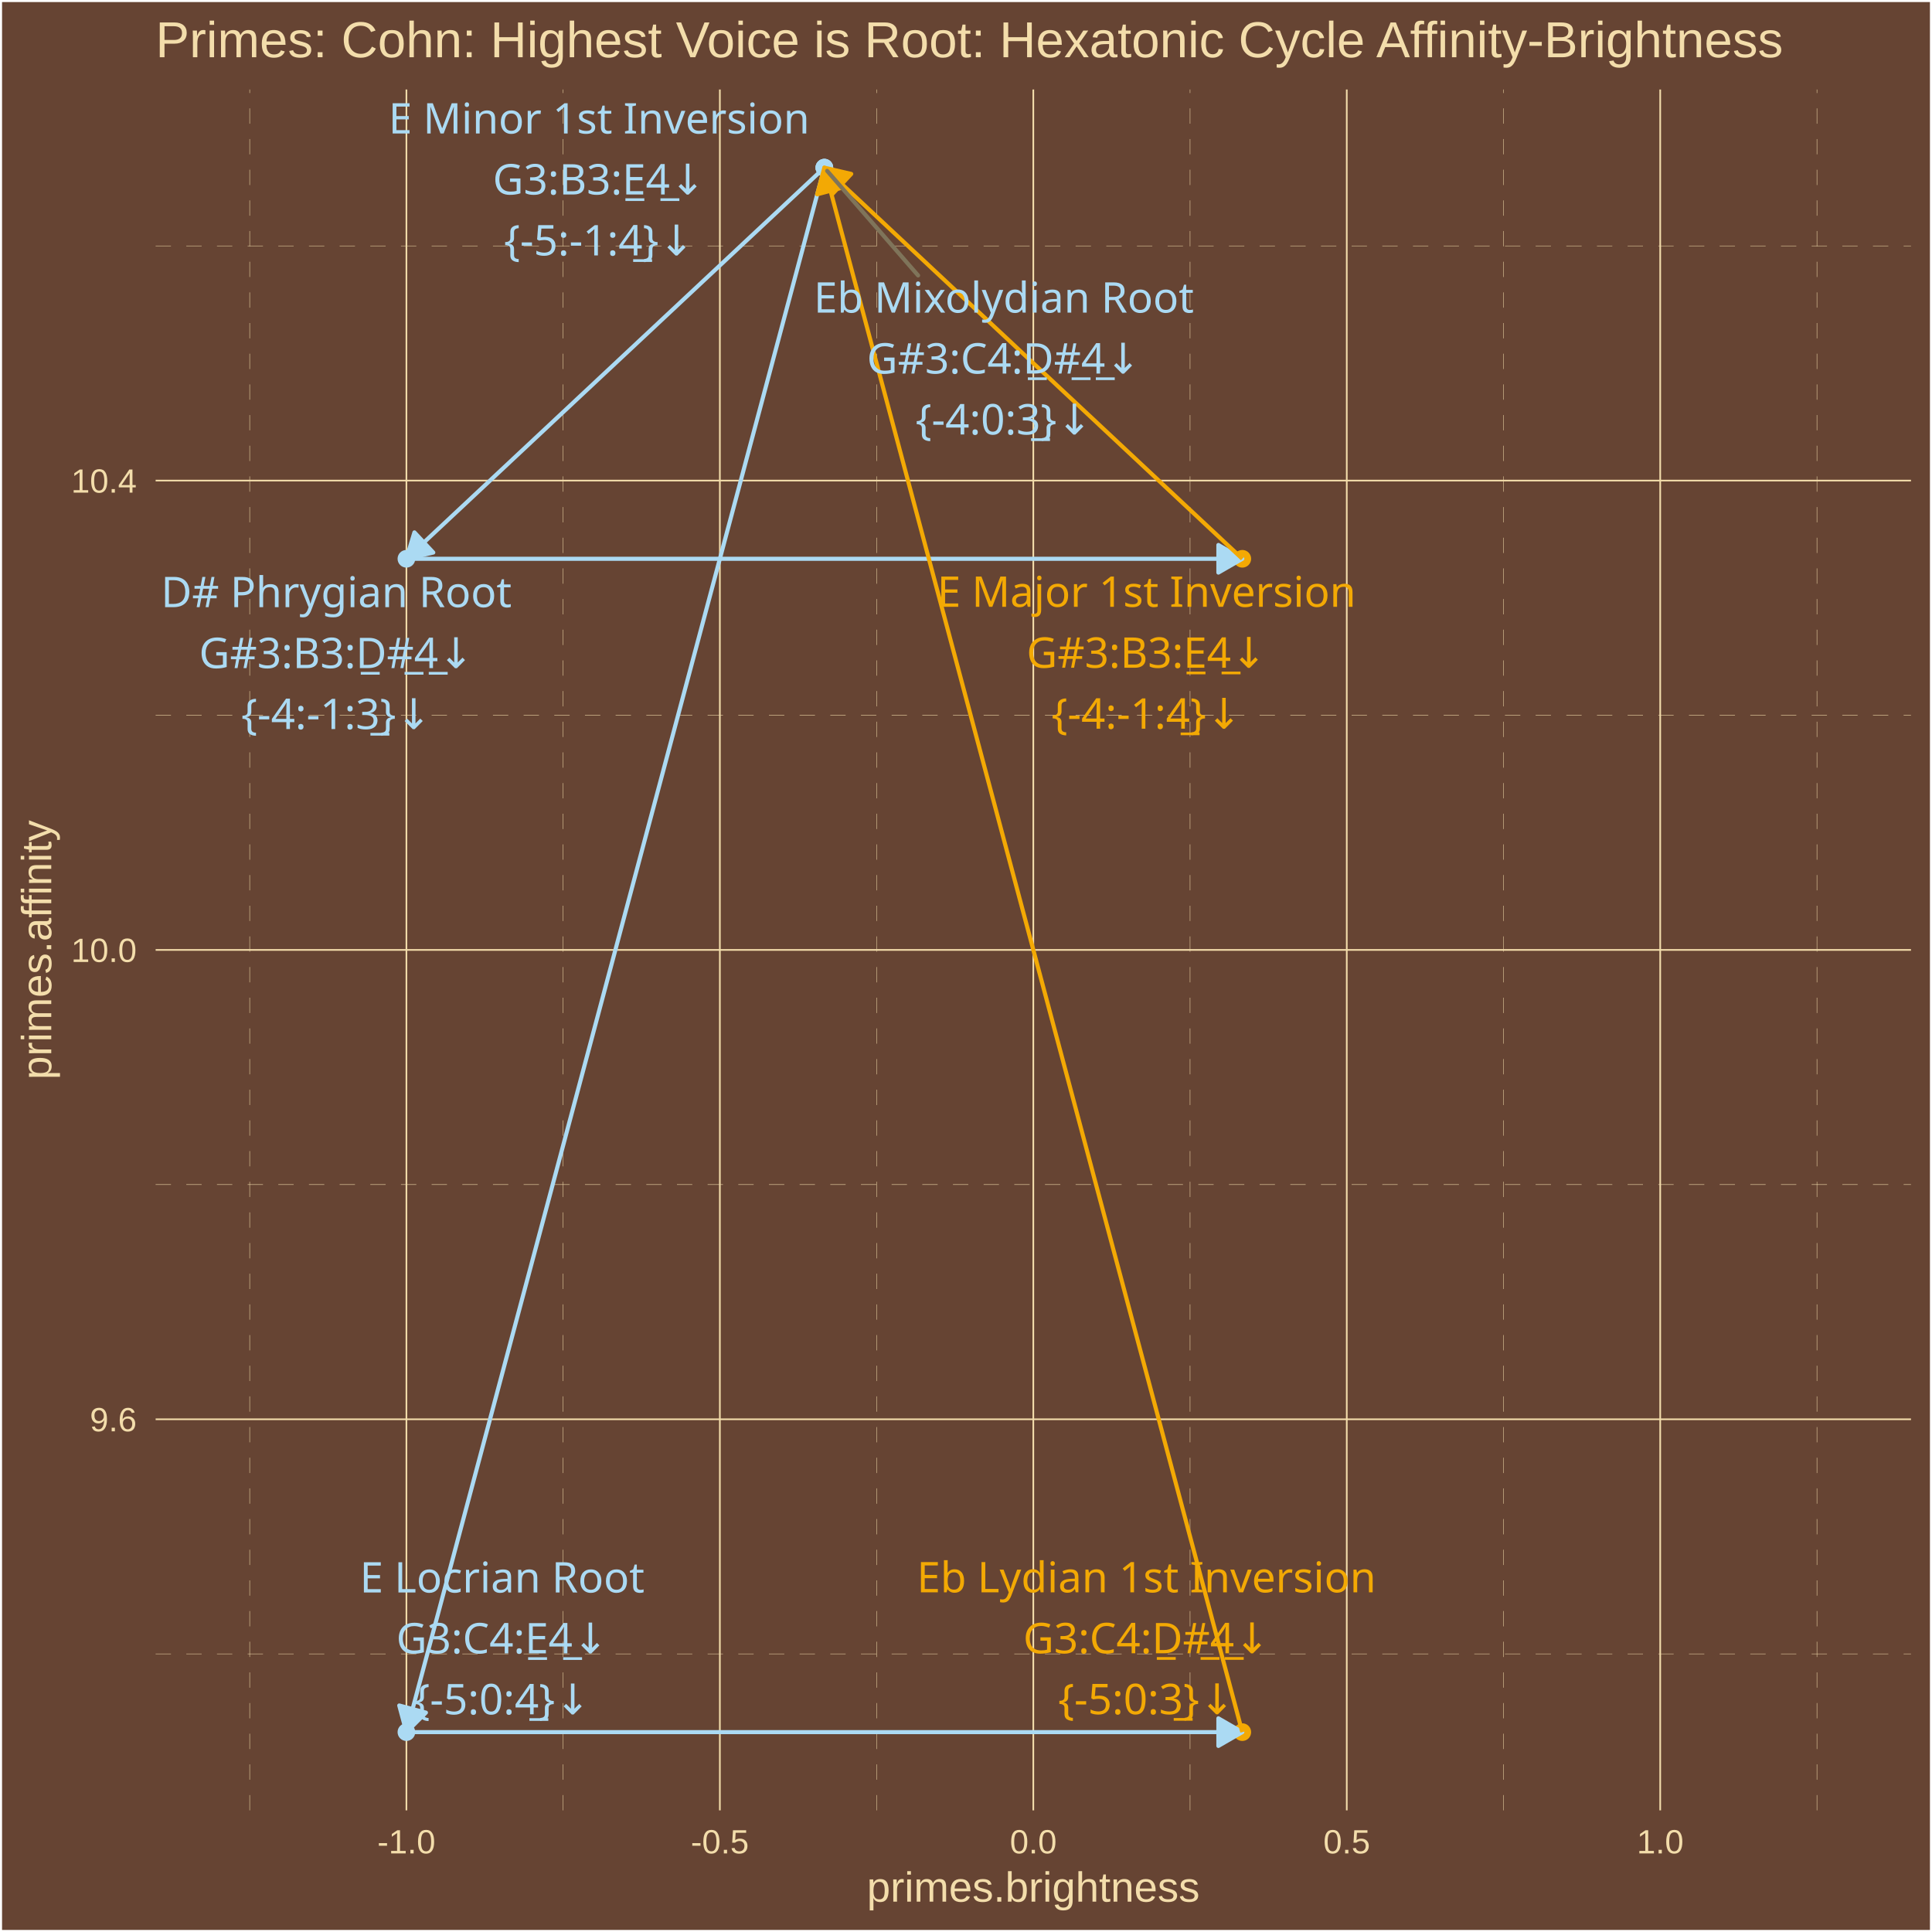
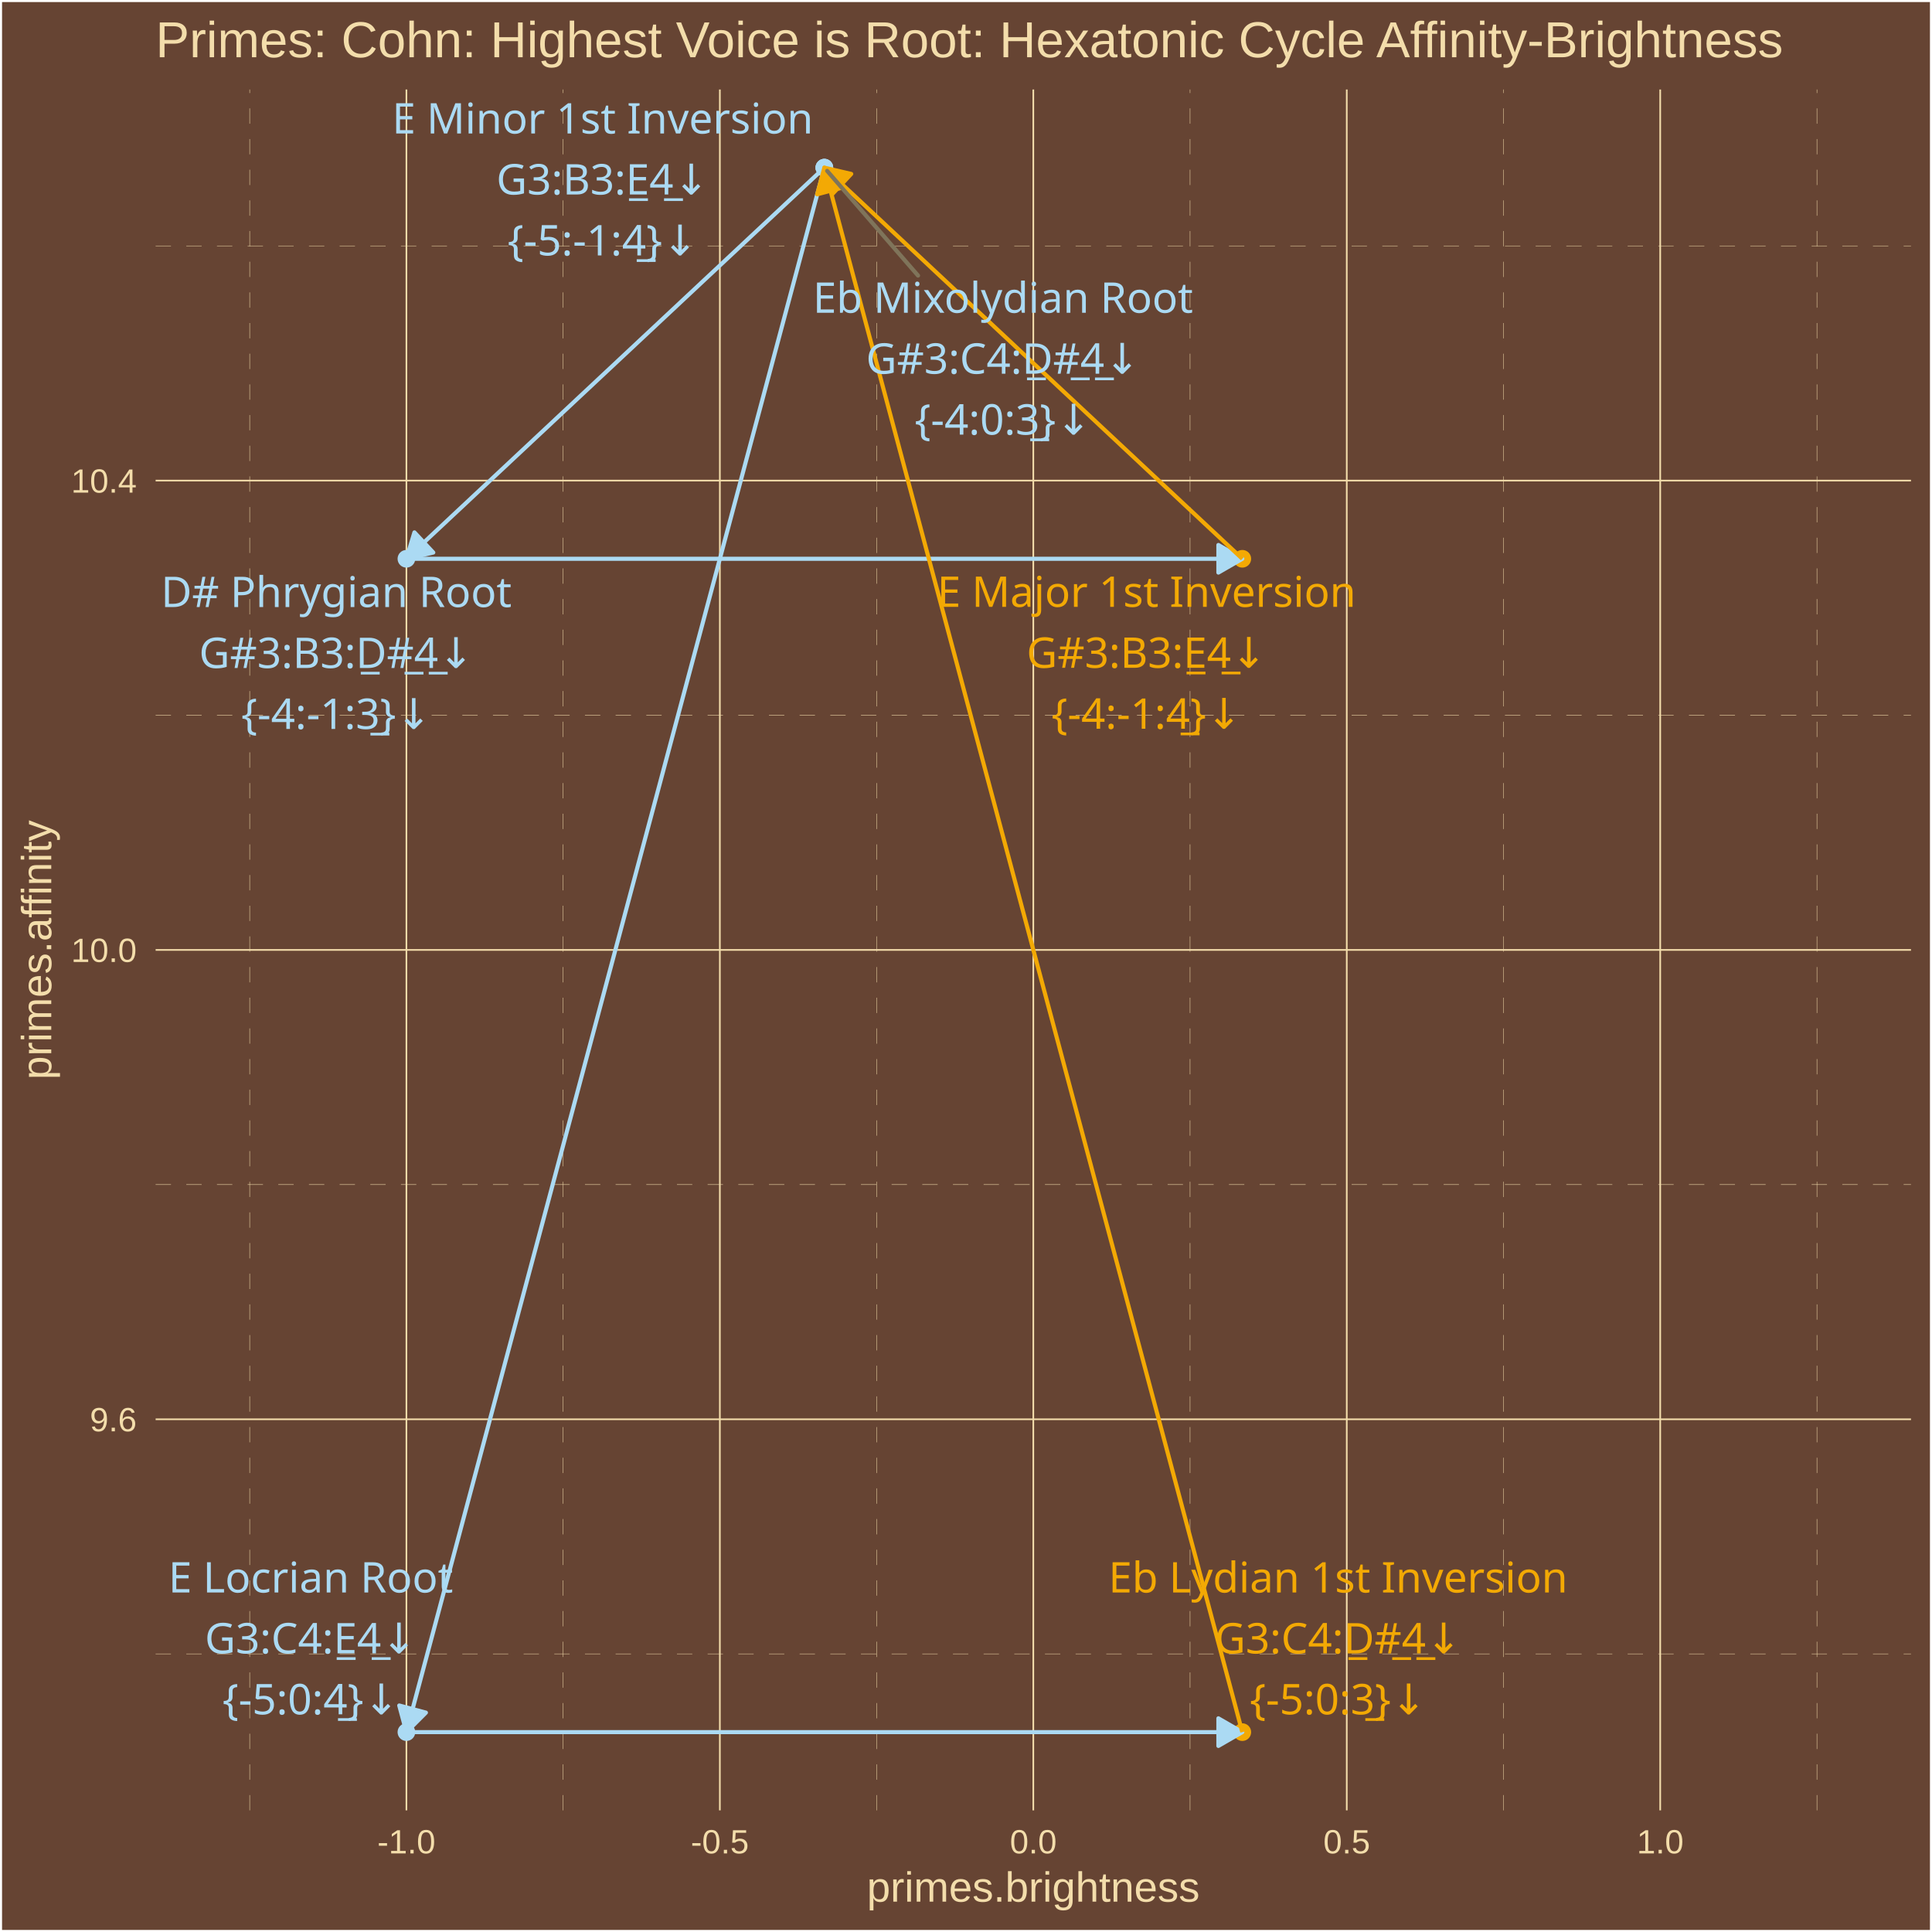
<svg xmlns="http://www.w3.org/2000/svg" class="svglite" width="504.00pt" height="504.00pt" viewBox="0 0 504.00 504.00">
  <defs>
    <style type="text/css">
    .svglite line, .svglite polyline, .svglite polygon, .svglite path, .svglite rect, .svglite circle {
      fill: none;
      stroke: #000000;
      stroke-linecap: round;
      stroke-linejoin: round;
      stroke-miterlimit: 10.00;
    }
    .svglite text {
      white-space: pre;
    }
  </style>
  </defs>
  <rect width="100%" height="100%" style="stroke: none; fill: #664433;" />
  <defs>
    <clipPath id="cpMC4wMHw1MDQuMDB8MC4wMHw1MDQuMDA=">
      <rect x="0.00" y="0.00" width="504.00" height="504.00" />
    </clipPath>
  </defs>
  <g clip-path="url(#cpMC4wMHw1MDQuMDB8MC4wMHw1MDQuMDA=)">
    <rect x="0.00" y="-0" width="504.00" height="504.00" style="stroke-width: 1.07; stroke: #FFFFFF; fill: #664433;" />
  </g>
  <defs>
    <clipPath id="cpNDAuNjB8NDk4LjUyfDIzLjM0fDQ3Mi4yNw==">
      <rect x="40.60" y="23.34" width="457.92" height="448.93" />
    </clipPath>
  </defs>
  <g clip-path="url(#cpNDAuNjB8NDk4LjUyfDIzLjM0fDQ3Mi4yNw==)">
    <rect x="40.60" y="23.34" width="457.92" height="448.93" style="stroke-width: 1.07; stroke: none; fill: #664433;" />
    <polyline points="40.60,431.45 498.52,431.45 " style="stroke-width: 0.11; stroke: #F3DDAB; stroke-dasharray: 4.00,4.00; stroke-linecap: butt;" />
    <polyline points="40.60,309.02 498.52,309.02 " style="stroke-width: 0.11; stroke: #F3DDAB; stroke-dasharray: 4.00,4.00; stroke-linecap: butt;" />
    <polyline points="40.60,186.58 498.52,186.58 " style="stroke-width: 0.11; stroke: #F3DDAB; stroke-dasharray: 4.00,4.00; stroke-linecap: butt;" />
    <polyline points="40.60,64.15 498.52,64.15 " style="stroke-width: 0.11; stroke: #F3DDAB; stroke-dasharray: 4.00,4.00; stroke-linecap: butt;" />
    <polyline points="65.14,472.27 65.14,23.34 " style="stroke-width: 0.11; stroke: #F3DDAB; stroke-dasharray: 4.00,4.00; stroke-linecap: butt;" />
    <polyline points="146.91,472.27 146.91,23.34 " style="stroke-width: 0.11; stroke: #F3DDAB; stroke-dasharray: 4.00,4.00; stroke-linecap: butt;" />
    <polyline points="228.68,472.27 228.68,23.34 " style="stroke-width: 0.11; stroke: #F3DDAB; stroke-dasharray: 4.00,4.00; stroke-linecap: butt;" />
    <polyline points="310.45,472.27 310.45,23.34 " style="stroke-width: 0.11; stroke: #F3DDAB; stroke-dasharray: 4.00,4.00; stroke-linecap: butt;" />
    <polyline points="392.22,472.27 392.22,23.34 " style="stroke-width: 0.11; stroke: #F3DDAB; stroke-dasharray: 4.00,4.00; stroke-linecap: butt;" />
    <polyline points="473.99,472.27 473.99,23.34 " style="stroke-width: 0.11; stroke: #F3DDAB; stroke-dasharray: 4.00,4.00; stroke-linecap: butt;" />
    <polyline points="40.60,370.24 498.52,370.24 " style="stroke-width: 0.43; stroke: #F3DDAB; stroke-linecap: butt;" />
    <polyline points="40.60,247.80 498.52,247.80 " style="stroke-width: 0.43; stroke: #F3DDAB; stroke-linecap: butt;" />
    <polyline points="40.60,125.37 498.52,125.37 " style="stroke-width: 0.43; stroke: #F3DDAB; stroke-linecap: butt;" />
    <polyline points="106.02,472.27 106.02,23.34 " style="stroke-width: 0.43; stroke: #F3DDAB; stroke-linecap: butt;" />
    <polyline points="187.79,472.27 187.79,23.34 " style="stroke-width: 0.43; stroke: #F3DDAB; stroke-linecap: butt;" />
    <polyline points="269.56,472.27 269.56,23.34 " style="stroke-width: 0.43; stroke: #F3DDAB; stroke-linecap: butt;" />
    <polyline points="351.33,472.27 351.33,23.34 " style="stroke-width: 0.43; stroke: #F3DDAB; stroke-linecap: butt;" />
    <polyline points="433.10,472.27 433.10,23.34 " style="stroke-width: 0.43; stroke: #F3DDAB; stroke-linecap: butt;" />
    <circle cx="215.05" cy="43.74" r="1.95" style="stroke-width: 0.71; stroke: #ABDAF3; fill: #ABDAF3;" />
    <circle cx="106.02" cy="145.77" r="1.95" style="stroke-width: 0.71; stroke: #ABDAF3; fill: #ABDAF3;" />
    <circle cx="324.08" cy="145.77" r="1.95" style="stroke-width: 0.71; stroke: #F3A904; fill: #F3A904;" />
    <circle cx="215.05" cy="43.74" r="1.95" style="stroke-width: 0.71; stroke: #ABDAF3; fill: #ABDAF3;" />
    <circle cx="106.02" cy="451.86" r="1.95" style="stroke-width: 0.71; stroke: #ABDAF3; fill: #ABDAF3;" />
    <circle cx="324.08" cy="451.86" r="1.95" style="stroke-width: 0.71; stroke: #F3A904; fill: #F3A904;" />
    <circle cx="215.05" cy="43.74" r="1.95" style="stroke-width: 0.71; stroke: #ABDAF3; fill: #ABDAF3;" />
    <line x1="215.05" y1="43.74" x2="106.02" y2="145.77" style="stroke-width: 1.07; stroke: #ABDAF3; stroke-linecap: butt;" />
    <polygon points="108.11,138.88 106.02,145.77 113.03,144.14 " style="stroke-width: 1.07; stroke: #ABDAF3; stroke-linecap: butt; fill: #ABDAF3;" />
    <line x1="106.02" y1="145.77" x2="324.08" y2="145.77" style="stroke-width: 1.07; stroke: #ABDAF3; stroke-linecap: butt;" />
    <polygon points="317.84,149.37 324.08,145.77 317.84,142.17 " style="stroke-width: 1.07; stroke: #ABDAF3; stroke-linecap: butt; fill: #ABDAF3;" />
    <line x1="324.08" y1="145.77" x2="215.05" y2="43.74" style="stroke-width: 1.07; stroke: #F3A904; stroke-linecap: butt;" />
    <polygon points="222.06,45.37 215.05,43.74 217.14,50.63 " style="stroke-width: 1.07; stroke: #F3A904; stroke-linecap: butt; fill: #F3A904;" />
    <line x1="215.05" y1="43.74" x2="106.02" y2="451.86" style="stroke-width: 1.07; stroke: #ABDAF3; stroke-linecap: butt;" />
    <polygon points="104.15,444.91 106.02,451.86 111.11,446.77 " style="stroke-width: 1.07; stroke: #ABDAF3; stroke-linecap: butt; fill: #ABDAF3;" />
    <line x1="106.02" y1="451.86" x2="324.08" y2="451.86" style="stroke-width: 1.07; stroke: #ABDAF3; stroke-linecap: butt;" />
    <polygon points="317.84,455.46 324.08,451.86 317.84,448.26 " style="stroke-width: 1.07; stroke: #ABDAF3; stroke-linecap: butt; fill: #ABDAF3;" />
    <line x1="324.08" y1="451.86" x2="215.05" y2="43.74" style="stroke-width: 1.07; stroke: #F3A904; stroke-linecap: butt;" />
    <polygon points="220.14,48.84 215.05,43.74 213.18,50.69 " style="stroke-width: 1.07; stroke: #F3A904; stroke-linecap: butt; fill: #F3A904;" />
-     <line x1="239.50" y1="71.85" x2="215.78" y2="44.58" style="stroke-width: 1.07; stroke: #7F745A;" />
-     <text x="261.86" y="81.55" text-anchor="middle" style="font-size: 11.04px;fill: #ABDAF3; font-family: &quot;Arial Unicode MS&quot;;" textLength="95.03px" lengthAdjust="spacingAndGlyphs">Eb Mixolydian Root</text>
-     <text x="261.86" y="97.45" text-anchor="middle" style="font-size: 11.04px;fill: #ABDAF3; font-family: &quot;Arial Unicode MS&quot;;" textLength="69.18px" lengthAdjust="spacingAndGlyphs">G#3:C4:D̲#̲4̲↓</text>
-     <text x="261.86" y="113.34" text-anchor="middle" style="font-size: 11.04px;fill: #ABDAF3; font-family: &quot;Arial Unicode MS&quot;;" textLength="43.44px" lengthAdjust="spacingAndGlyphs">{-4:0:3̲}↓</text>
-     <text x="87.74" y="158.39" text-anchor="middle" style="font-size: 11.04px;fill: #ABDAF3; font-family: &quot;Arial Unicode MS&quot;;" textLength="87.06px" lengthAdjust="spacingAndGlyphs">D# Phrygian Root</text>
-     <text x="87.74" y="174.29" text-anchor="middle" style="font-size: 11.04px;fill: #ABDAF3; font-family: &quot;Arial Unicode MS&quot;;" textLength="68.57px" lengthAdjust="spacingAndGlyphs">G#3:B3:D̲#̲4̲↓</text>
-     <text x="87.74" y="190.19" text-anchor="middle" style="font-size: 11.04px;fill: #ABDAF3; font-family: &quot;Arial Unicode MS&quot;;" textLength="47.12px" lengthAdjust="spacingAndGlyphs">{-4:-1:3̲}↓</text>
-     <text x="299.10" y="158.30" text-anchor="middle" style="font-size: 11.04px;fill: #F3A904; font-family: &quot;Arial Unicode MS&quot;;" textLength="103.61px" lengthAdjust="spacingAndGlyphs">E Major 1st Inversion</text>
-     <text x="299.10" y="174.20" text-anchor="middle" style="font-size: 11.04px;fill: #F3A904; font-family: &quot;Arial Unicode MS&quot;;" textLength="61.83px" lengthAdjust="spacingAndGlyphs">G#3:B3:E̲4̲↓</text>
-     <text x="299.10" y="190.09" text-anchor="middle" style="font-size: 11.04px;fill: #F3A904; font-family: &quot;Arial Unicode MS&quot;;" textLength="47.12px" lengthAdjust="spacingAndGlyphs">{-4:-1:4̲}↓</text>
-     <text x="156.28" y="34.83" text-anchor="middle" style="font-size: 11.04px;fill: #ABDAF3; font-family: &quot;Arial Unicode MS&quot;;" textLength="103.61px" lengthAdjust="spacingAndGlyphs">E Minor 1st Inversion</text>
-     <text x="156.28" y="50.73" text-anchor="middle" style="font-size: 11.04px;fill: #ABDAF3; font-family: &quot;Arial Unicode MS&quot;;" textLength="55.70px" lengthAdjust="spacingAndGlyphs">G3:B3:E̲4̲↓</text>
-     <text x="156.28" y="66.63" text-anchor="middle" style="font-size: 11.04px;fill: #ABDAF3; font-family: &quot;Arial Unicode MS&quot;;" textLength="47.12px" lengthAdjust="spacingAndGlyphs">{-5:-1:4̲}↓</text>
-     <text x="130.99" y="415.43" text-anchor="middle" style="font-size: 11.04px;fill: #ABDAF3; font-family: &quot;Arial Unicode MS&quot;;" textLength="72.96px" lengthAdjust="spacingAndGlyphs">E Locrian Root</text>
-     <text x="130.99" y="431.32" text-anchor="middle" style="font-size: 11.04px;fill: #ABDAF3; font-family: &quot;Arial Unicode MS&quot;;" textLength="56.30px" lengthAdjust="spacingAndGlyphs">G3:C4:E̲4̲↓</text>
-     <text x="130.99" y="447.22" text-anchor="middle" style="font-size: 11.04px;fill: #ABDAF3; font-family: &quot;Arial Unicode MS&quot;;" textLength="43.44px" lengthAdjust="spacingAndGlyphs">{-5:0:4̲}↓</text>
-     <text x="299.07" y="415.39" text-anchor="middle" style="font-size: 11.04px;fill: #F3A904; font-family: &quot;Arial Unicode MS&quot;;" textLength="114.67px" lengthAdjust="spacingAndGlyphs">Eb Lydian 1st Inversion</text>
-     <text x="299.07" y="431.29" text-anchor="middle" style="font-size: 11.04px;fill: #F3A904; font-family: &quot;Arial Unicode MS&quot;;" textLength="63.04px" lengthAdjust="spacingAndGlyphs">G3:C4:D̲#̲4̲↓</text>
-     <text x="299.07" y="447.18" text-anchor="middle" style="font-size: 11.04px;fill: #F3A904; font-family: &quot;Arial Unicode MS&quot;;" textLength="43.44px" lengthAdjust="spacingAndGlyphs">{-5:0:3̲}↓</text>
+     <line x1="239.49" y1="71.89" x2="215.78" y2="44.58" style="stroke-width: 1.07; stroke: #7F745A;" />
+     <text x="261.64" y="81.59" text-anchor="middle" style="font-size: 11.04px;fill: #ABDAF3; font-family: &quot;Arial Unicode MS&quot;;" textLength="95.03px" lengthAdjust="spacingAndGlyphs">Eb Mixolydian Root</text>
+     <text x="261.64" y="97.49" text-anchor="middle" style="font-size: 11.04px;fill: #ABDAF3; font-family: &quot;Arial Unicode MS&quot;;" textLength="69.18px" lengthAdjust="spacingAndGlyphs">G#3:C4:D̲#̲4̲↓</text>
+     <text x="261.64" y="113.38" text-anchor="middle" style="font-size: 11.04px;fill: #ABDAF3; font-family: &quot;Arial Unicode MS&quot;;" textLength="43.44px" lengthAdjust="spacingAndGlyphs">{-4:0:3̲}↓</text>
+     <text x="87.74" y="158.36" text-anchor="middle" style="font-size: 11.04px;fill: #ABDAF3; font-family: &quot;Arial Unicode MS&quot;;" textLength="87.06px" lengthAdjust="spacingAndGlyphs">D# Phrygian Root</text>
+     <text x="87.74" y="174.26" text-anchor="middle" style="font-size: 11.04px;fill: #ABDAF3; font-family: &quot;Arial Unicode MS&quot;;" textLength="68.57px" lengthAdjust="spacingAndGlyphs">G#3:B3:D̲#̲4̲↓</text>
+     <text x="87.74" y="190.16" text-anchor="middle" style="font-size: 11.04px;fill: #ABDAF3; font-family: &quot;Arial Unicode MS&quot;;" textLength="47.12px" lengthAdjust="spacingAndGlyphs">{-4:-1:3̲}↓</text>
+     <text x="299.10" y="158.31" text-anchor="middle" style="font-size: 11.04px;fill: #F3A904; font-family: &quot;Arial Unicode MS&quot;;" textLength="103.61px" lengthAdjust="spacingAndGlyphs">E Major 1st Inversion</text>
+     <text x="299.10" y="174.21" text-anchor="middle" style="font-size: 11.04px;fill: #F3A904; font-family: &quot;Arial Unicode MS&quot;;" textLength="61.83px" lengthAdjust="spacingAndGlyphs">G#3:B3:E̲4̲↓</text>
+     <text x="299.10" y="190.11" text-anchor="middle" style="font-size: 11.04px;fill: #F3A904; font-family: &quot;Arial Unicode MS&quot;;" textLength="47.12px" lengthAdjust="spacingAndGlyphs">{-4:-1:4̲}↓</text>
+     <text x="157.21" y="34.83" text-anchor="middle" style="font-size: 11.04px;fill: #ABDAF3; font-family: &quot;Arial Unicode MS&quot;;" textLength="103.61px" lengthAdjust="spacingAndGlyphs">E Minor 1st Inversion</text>
+     <text x="157.21" y="50.73" text-anchor="middle" style="font-size: 11.04px;fill: #ABDAF3; font-family: &quot;Arial Unicode MS&quot;;" textLength="55.70px" lengthAdjust="spacingAndGlyphs">G3:B3:E̲4̲↓</text>
+     <text x="157.21" y="66.63" text-anchor="middle" style="font-size: 11.04px;fill: #ABDAF3; font-family: &quot;Arial Unicode MS&quot;;" textLength="47.12px" lengthAdjust="spacingAndGlyphs">{-5:-1:4̲}↓</text>
+     <text x="81.06" y="415.43" text-anchor="middle" style="font-size: 11.04px;fill: #ABDAF3; font-family: &quot;Arial Unicode MS&quot;;" textLength="72.96px" lengthAdjust="spacingAndGlyphs">E Locrian Root</text>
+     <text x="81.06" y="431.32" text-anchor="middle" style="font-size: 11.04px;fill: #ABDAF3; font-family: &quot;Arial Unicode MS&quot;;" textLength="56.30px" lengthAdjust="spacingAndGlyphs">G3:C4:E̲4̲↓</text>
+     <text x="81.06" y="447.22" text-anchor="middle" style="font-size: 11.04px;fill: #ABDAF3; font-family: &quot;Arial Unicode MS&quot;;" textLength="43.44px" lengthAdjust="spacingAndGlyphs">{-5:0:4̲}↓</text>
+     <text x="349.06" y="415.43" text-anchor="middle" style="font-size: 11.04px;fill: #F3A904; font-family: &quot;Arial Unicode MS&quot;;" textLength="114.67px" lengthAdjust="spacingAndGlyphs">Eb Lydian 1st Inversion</text>
+     <text x="349.06" y="431.33" text-anchor="middle" style="font-size: 11.04px;fill: #F3A904; font-family: &quot;Arial Unicode MS&quot;;" textLength="63.04px" lengthAdjust="spacingAndGlyphs">G3:C4:D̲#̲4̲↓</text>
+     <text x="349.06" y="447.22" text-anchor="middle" style="font-size: 11.04px;fill: #F3A904; font-family: &quot;Arial Unicode MS&quot;;" textLength="43.44px" lengthAdjust="spacingAndGlyphs">{-5:0:3̲}↓</text>
  </g>
  <g clip-path="url(#cpMC4wMHw1MDQuMDB8MC4wMHw1MDQuMDA=)">
    <text x="35.67" y="373.39" text-anchor="end" style="font-size: 8.80px;fill: #F3DDAB; font-family: &quot;Arial&quot;;" textLength="12.23px" lengthAdjust="spacingAndGlyphs">9.6</text>
    <text x="35.67" y="250.95" text-anchor="end" style="font-size: 8.80px;fill: #F3DDAB; font-family: &quot;Arial&quot;;" textLength="17.13px" lengthAdjust="spacingAndGlyphs">10.0</text>
    <text x="35.67" y="128.52" text-anchor="end" style="font-size: 8.80px;fill: #F3DDAB; font-family: &quot;Arial&quot;;" textLength="17.13px" lengthAdjust="spacingAndGlyphs">10.4</text>
    <text x="106.02" y="483.50" text-anchor="middle" style="font-size: 8.80px;fill: #F3DDAB; font-family: &quot;Arial&quot;;" textLength="15.16px" lengthAdjust="spacingAndGlyphs">-1.0</text>
    <text x="187.79" y="483.50" text-anchor="middle" style="font-size: 8.80px;fill: #F3DDAB; font-family: &quot;Arial&quot;;" textLength="15.16px" lengthAdjust="spacingAndGlyphs">-0.5</text>
    <text x="269.56" y="483.50" text-anchor="middle" style="font-size: 8.80px;fill: #F3DDAB; font-family: &quot;Arial&quot;;" textLength="12.23px" lengthAdjust="spacingAndGlyphs">0.0</text>
    <text x="351.33" y="483.50" text-anchor="middle" style="font-size: 8.80px;fill: #F3DDAB; font-family: &quot;Arial&quot;;" textLength="12.23px" lengthAdjust="spacingAndGlyphs">0.5</text>
    <text x="433.10" y="483.50" text-anchor="middle" style="font-size: 8.80px;fill: #F3DDAB; font-family: &quot;Arial&quot;;" textLength="12.23px" lengthAdjust="spacingAndGlyphs">1.0</text>
    <text x="269.56" y="496.09" text-anchor="middle" style="font-size: 11.00px;fill: #F3DDAB; font-family: &quot;Arial&quot;;" textLength="86.82px" lengthAdjust="spacingAndGlyphs">primes.brightness</text>
    <text transform="translate(13.37,247.80) rotate(-90)" text-anchor="middle" style="font-size: 11.00px;fill: #F3DDAB; font-family: &quot;Arial&quot;;" textLength="67.85px" lengthAdjust="spacingAndGlyphs">primes.affinity</text>
    <text x="40.60" y="14.94" style="font-size: 13.20px;fill: #F3DDAB; font-family: &quot;Arial&quot;;" textLength="425.94px" lengthAdjust="spacingAndGlyphs">Primes: Cohn: Highest Voice is Root: Hexatonic Cycle Affinity-Brightness</text>
  </g>
</svg>
